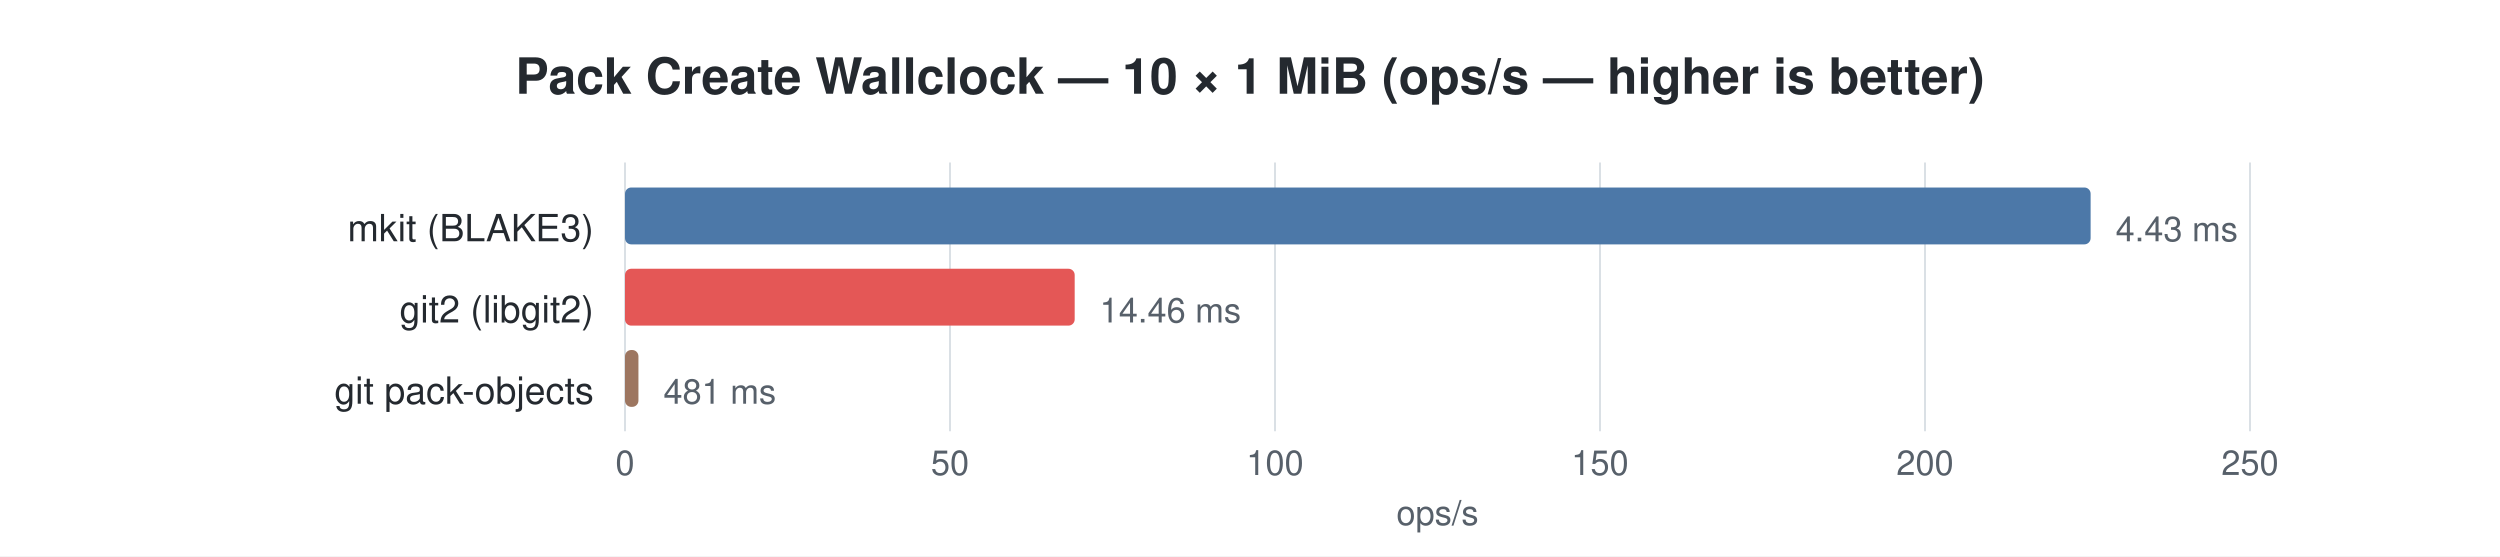
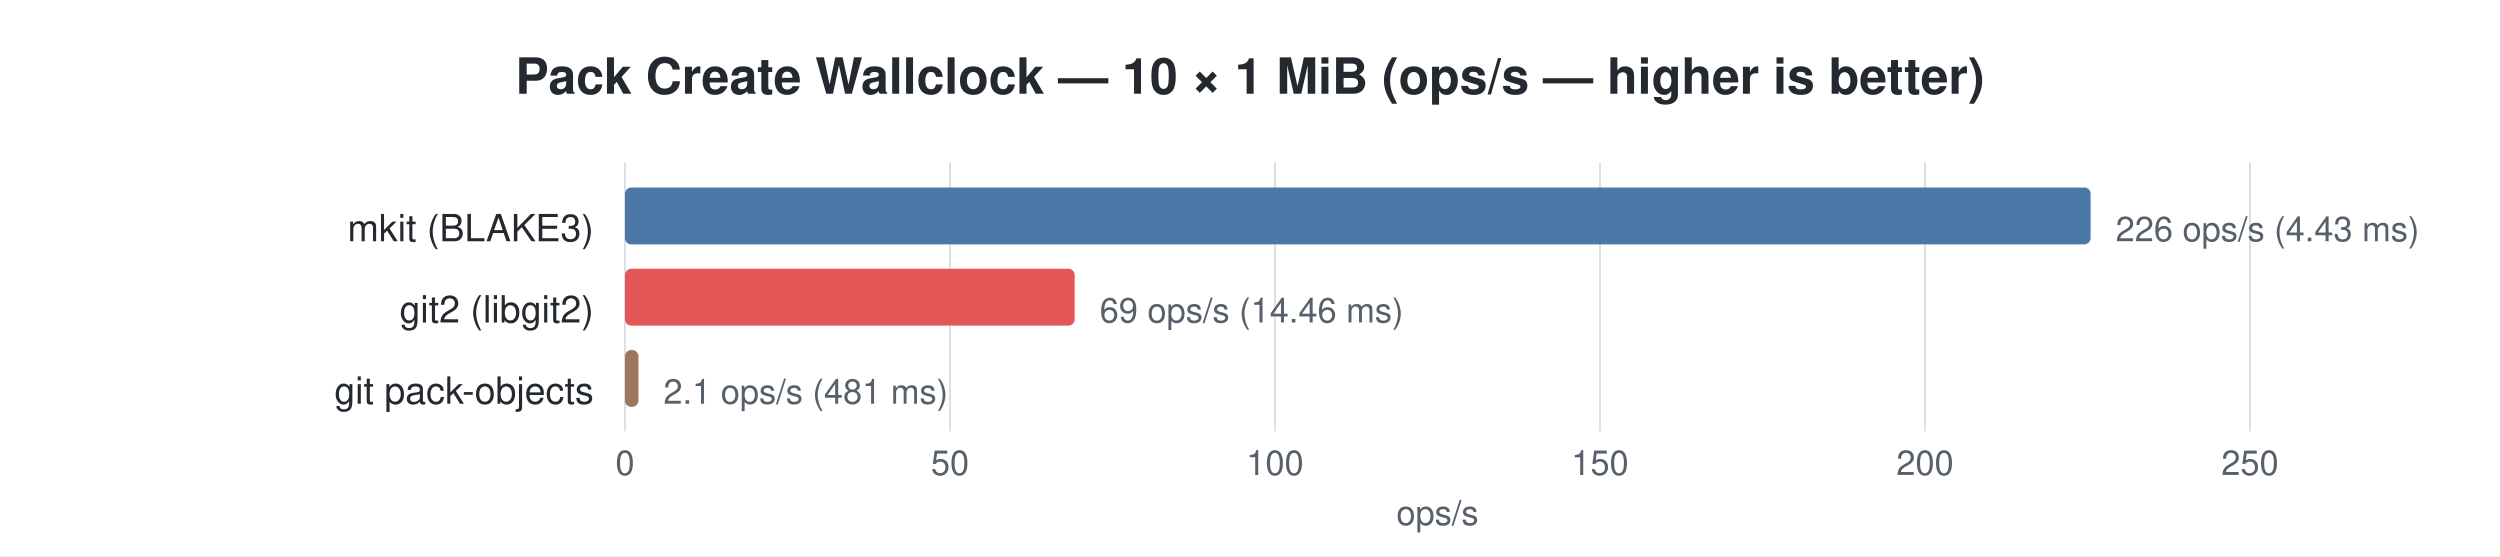
<svg xmlns="http://www.w3.org/2000/svg" width="800" height="178" viewBox="0 0 800 178">
  <style>
text { font-family: -apple-system, BlinkMacSystemFont, "Segoe UI", Helvetica, Arial, sans-serif; }
.title { font-size: 16px; font-weight: 600; fill: #24292f; }
.label { font-size: 12px; fill: #24292f; }
.value { font-size: 11px; fill: #57606a; }
.axis-label { font-size: 11px; fill: #57606a; }
.grid { stroke: #d0d7de; stroke-width: 0.5; }
</style>
  <rect width="100%" height="100%" fill="white" />
  <text x="400.0" y="30" text-anchor="middle" class="title">Pack Create Wallclock — 10 × 1 MiB (ops/s — higher is better)</text>
  <line x1="200.0" y1="52.0" x2="200.0" y2="138.0" class="grid" />
  <text x="200.0" y="152.0" text-anchor="middle" class="axis-label">0</text>
  <line x1="304.0" y1="52.0" x2="304.0" y2="138.0" class="grid" />
  <text x="304.0" y="152.0" text-anchor="middle" class="axis-label">50</text>
  <line x1="408.0" y1="52.0" x2="408.0" y2="138.0" class="grid" />
  <text x="408.0" y="152.0" text-anchor="middle" class="axis-label">100</text>
  <line x1="512.0" y1="52.0" x2="512.0" y2="138.0" class="grid" />
  <text x="512.0" y="152.0" text-anchor="middle" class="axis-label">150</text>
  <line x1="616.0" y1="52.0" x2="616.0" y2="138.0" class="grid" />
  <text x="616.0" y="152.0" text-anchor="middle" class="axis-label">200</text>
  <line x1="720.0" y1="52.0" x2="720.0" y2="138.0" class="grid" />
  <text x="720.0" y="152.0" text-anchor="middle" class="axis-label">250</text>
  <text x="460.0" y="168.0" text-anchor="middle" class="axis-label">ops/s</text>
  <text x="190.0" y="77.2" text-anchor="end" class="label">mkit (BLAKE3)</text>
  <rect x="200.0" y="60.0" width="469.0" height="18.2" rx="2" fill="#4C78A8" />
-   <text x="677.0" y="77.2" class="value">4.43 ms</text>
+   <text x="677.0" y="77.2" class="value">226 ops/s (4.43 ms)</text>
  <text x="190.0" y="103.2" text-anchor="end" class="label">git2 (libgit2)</text>
  <rect x="200.0" y="86.0" width="143.9" height="18.2" rx="2" fill="#E45756" />
-   <text x="351.9" y="103.2" class="value">14.46 ms</text>
+   <text x="351.9" y="103.2" class="value">69 ops/s (14.46 ms)</text>
  <text x="190.0" y="129.2" text-anchor="end" class="label">git pack-objects</text>
  <rect x="200.0" y="112.0" width="4.3" height="18.2" rx="2" fill="#9D7660" />
-   <text x="212.3" y="129.2" class="value">481 ms</text>
+   <text x="212.3" y="129.2" class="value">2.1 ops/s (481 ms)</text>
</svg>
